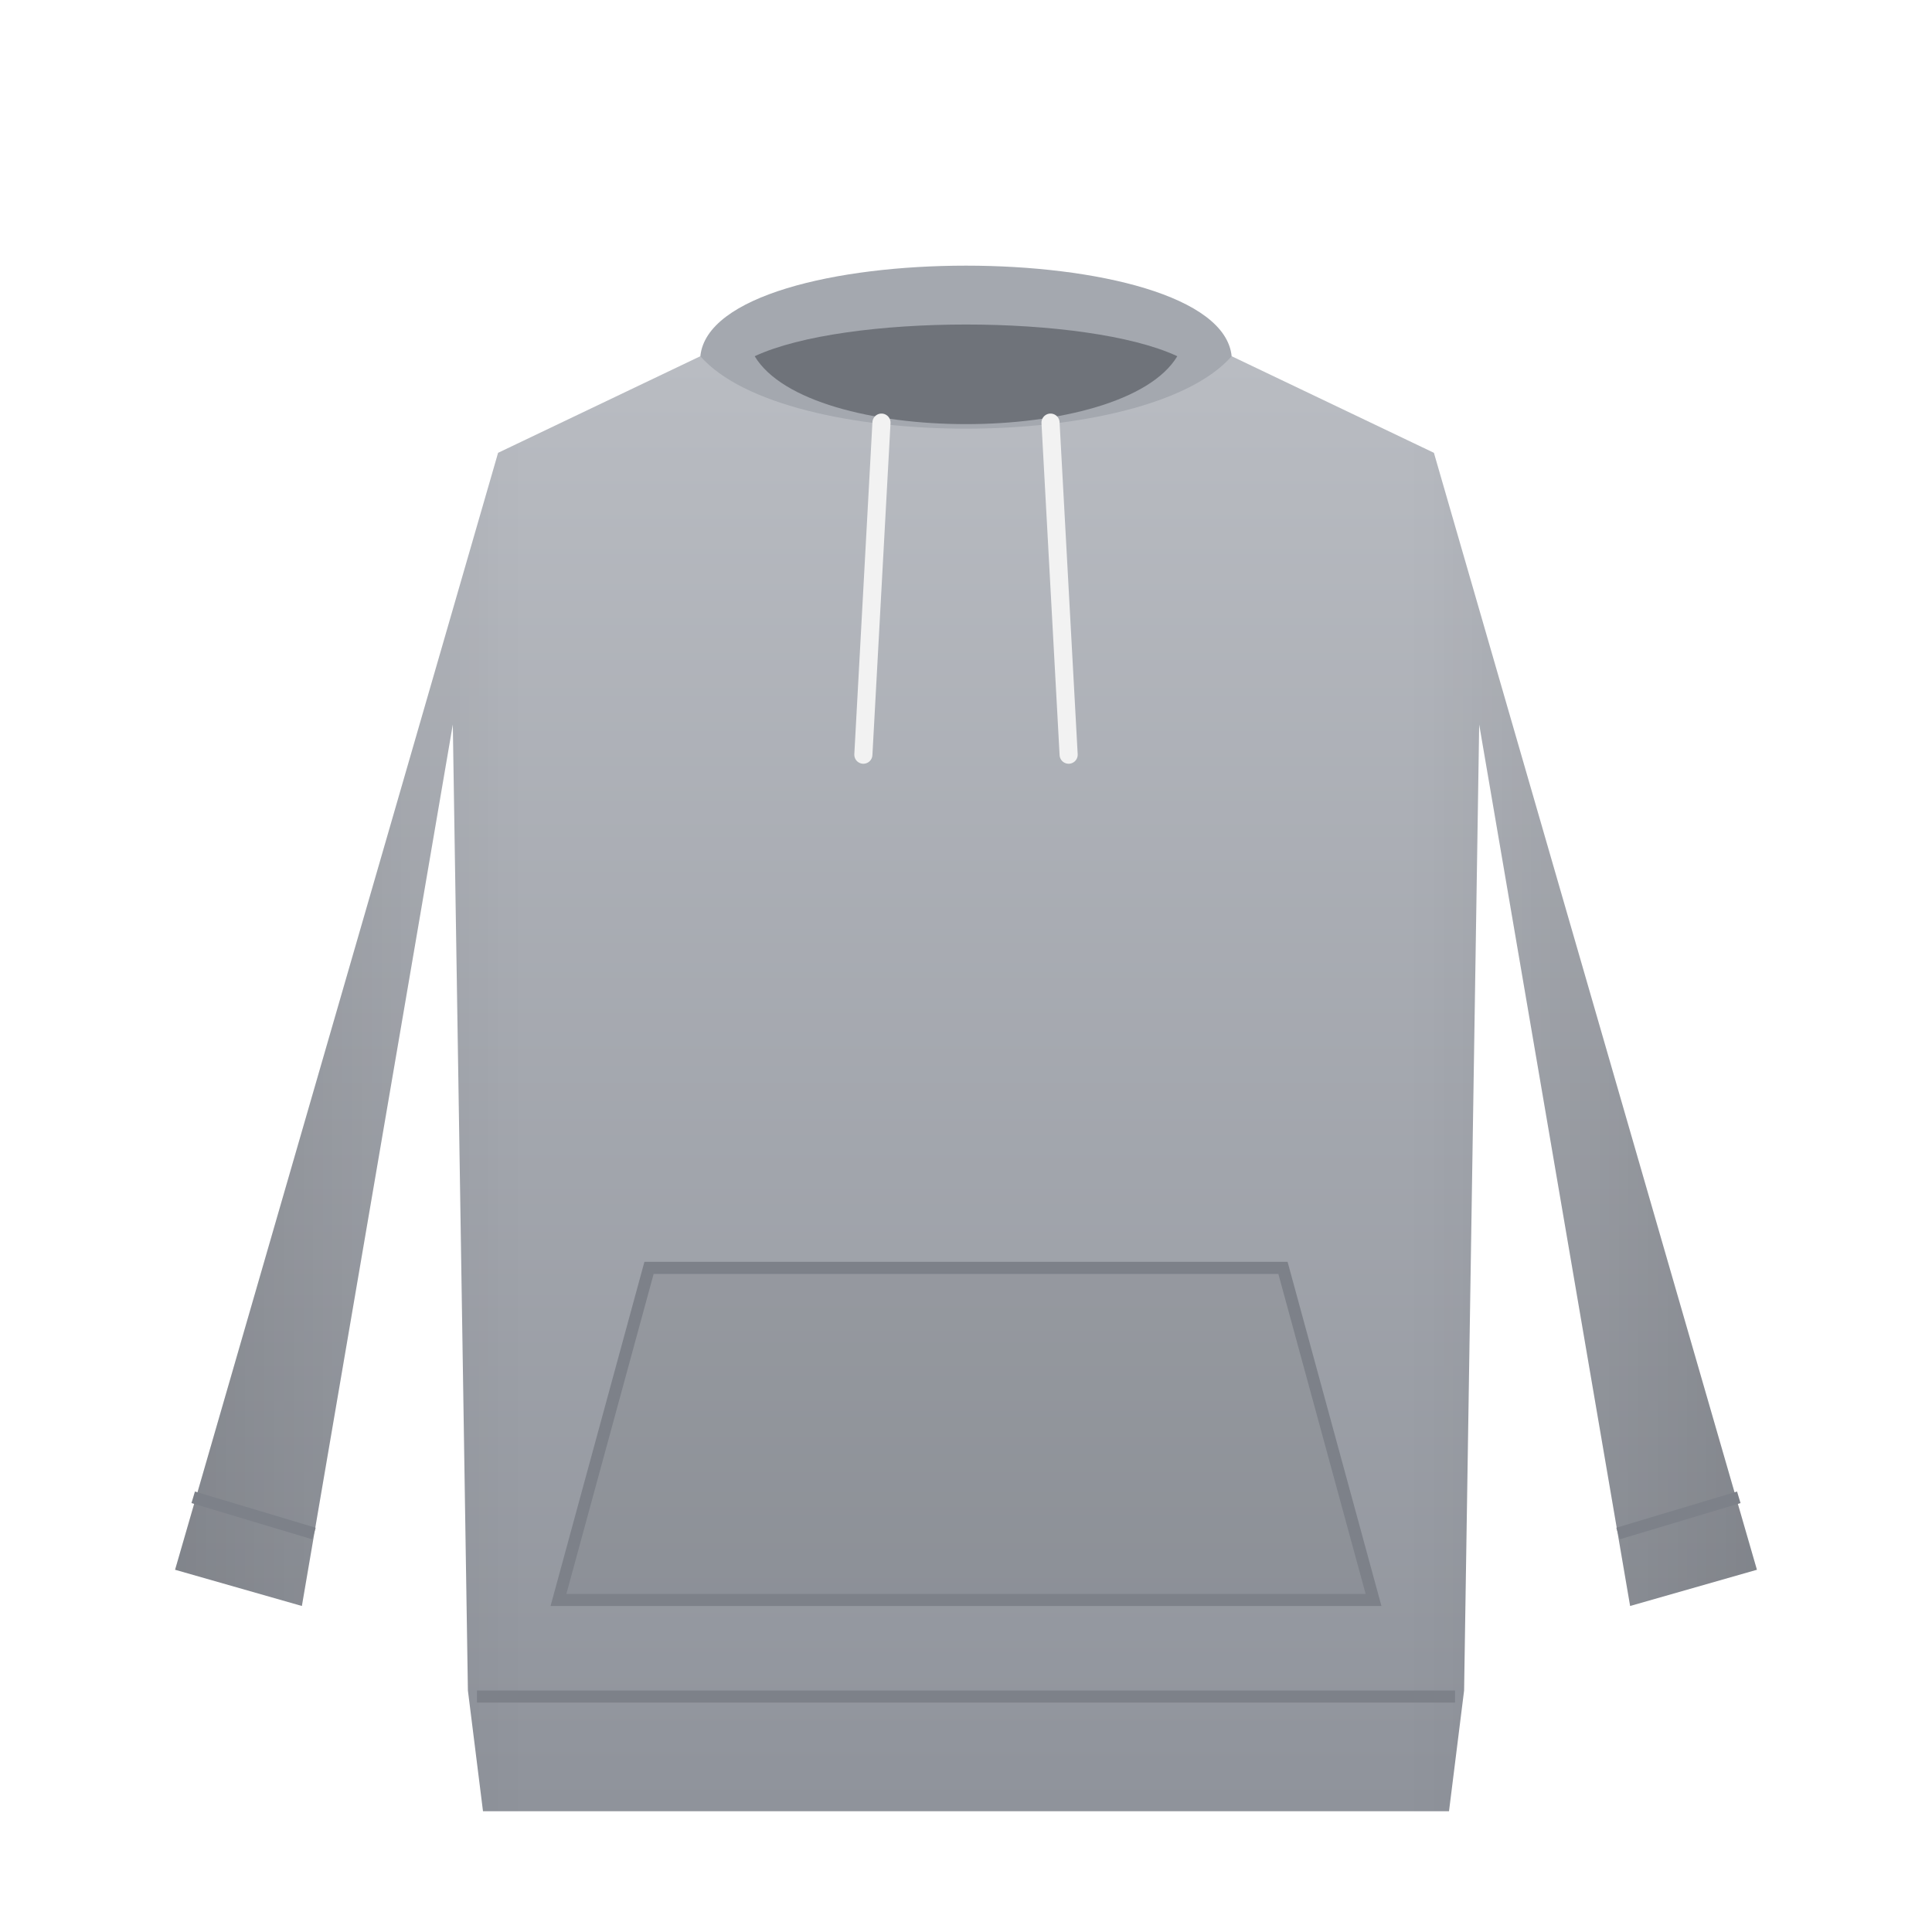
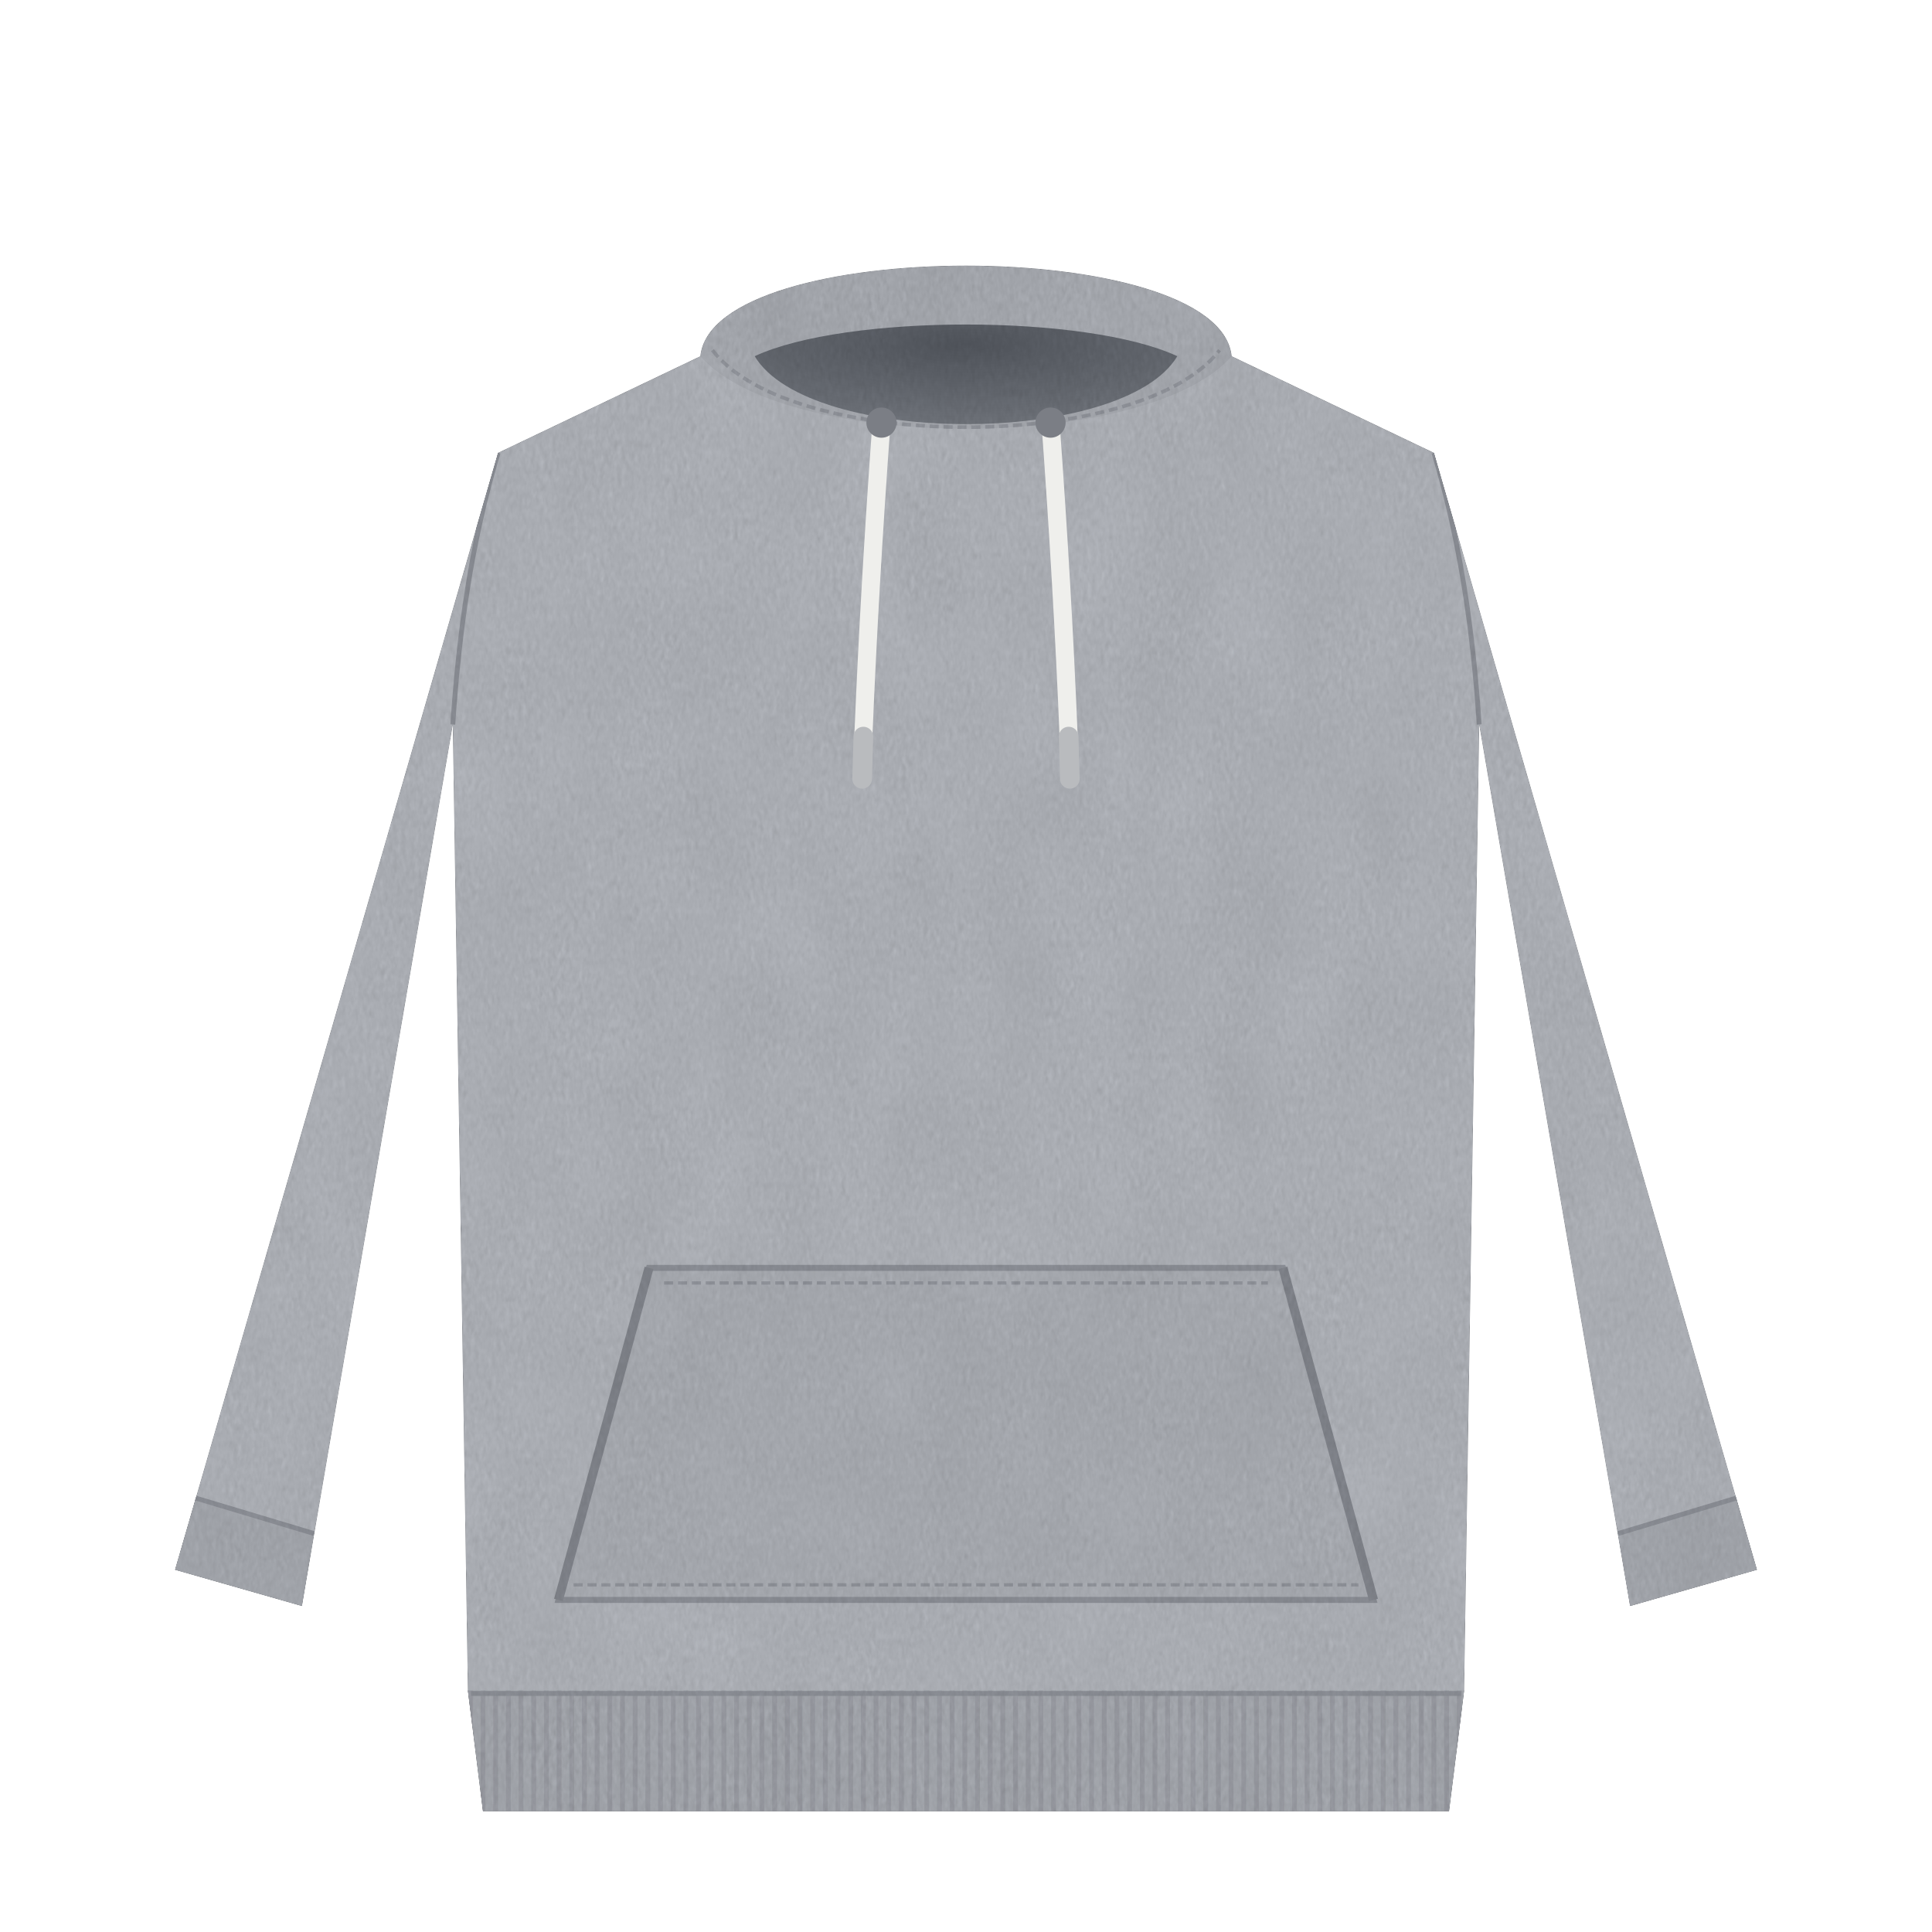
<svg xmlns="http://www.w3.org/2000/svg" viewBox="0 0 640 640" width="640" height="640">
  <defs>
-     <linearGradient id="body" x1="0" y1="0" x2="0" y2="1">
-       <stop offset="0" stop-color="#b9bcc2" />
-       <stop offset="1" stop-color="#8f939b" />
-     </linearGradient>
-     <linearGradient id="shade" x1="0" y1="0" x2="1" y2="0">
-       <stop offset="0" stop-color="#000" stop-opacity="0.14" />
-       <stop offset="0.22" stop-color="#000" stop-opacity="0" />
-       <stop offset="0.78" stop-color="#000" stop-opacity="0" />
-       <stop offset="1" stop-color="#000" stop-opacity="0.14" />
-     </linearGradient>
+     <filter id="heather" x="0" y="0" width="100%" height="100%" color-interpolation-filters="sRGB">
+       <feTurbulence type="fractalNoise" baseFrequency="0.7 0.35" numOctaves="2" seed="8" result="fleck" />
+       <feTurbulence type="fractalNoise" baseFrequency="0.04 0.025" numOctaves="3" seed="1" result="mottle" />
+       <feComposite in="fleck" in2="mottle" operator="arithmetic" k2="0.65" k3="0.35" result="mix" />
+       <feColorMatrix in="mix" type="matrix" values="0.33 0.33 0.33 0 0  0.33 0.33 0.33 0 0  0.33 0.33 0.33 0 0  0 0 0 0 0.5" result="grey" />
+       <feComposite in="SourceGraphic" in2="grey" operator="arithmetic" k1="0.56" k2="0.86" />
+     </filter>
+     <clipPath id="shape">
+       <path d="M232,118 L165,150 L58,520 L100,532 L150,240 L155,560 L160,600 L480,600 L485,560 L490,240 L540,532 L582,520 L475,150 L408,118 Z" />
+     </clipPath>
+     <radialGradient id="hoodIn" cx="0.5" cy="0.2" r="0.8">
+       <stop offset="0" stop-color="#4f535a" />
+       <stop offset="1" stop-color="#6c7077" />
+     </radialGradient>
  </defs>
-   <path d="M232,118 L165,150 L58,520 L100,532 L150,240 L155,560 L160,600 L480,600 L485,560 L490,240 L540,532 L582,520 L475,150 L408,118 Z" fill="url(#body)" />
-   <path d="M232,118 L165,150 L58,520 L100,532 L150,240 L155,560 L160,600 L480,600 L485,560 L490,240 L540,532 L582,520 L475,150 L408,118 Z" fill="url(#shade)" />
-   <path d="M232,118 C236,78 404,78 408,118 C380,150 260,150 232,118 Z" fill="#a4a8af" />
-   <path d="M250,118 C268,148 372,148 390,118 C360,104 280,104 250,118 Z" fill="#6f737a" />
-   <path d="M292,140 L286,250 M348,140 L354,250" stroke="#f2f2f2" stroke-width="6" stroke-linecap="round" />
-   <path d="M215,420 L425,420 L455,530 L185,530 Z" fill="#000" fill-opacity="0.06" stroke="#7d8189" stroke-width="4" />
-   <path d="M158,562 L482,562" stroke="#7d8189" stroke-width="4" />
-   <path d="M64,496 L104,508 M576,496 L536,508" stroke="#7d8189" stroke-width="4" />
+   <g filter="url(#heather)">
+     <path d="M232,118 L165,150 L58,520 L100,532 L150,240 L155,560 L160,600 L480,600 L485,560 L490,240 L540,532 L582,520 L475,150 L408,118 Z" fill="#a9acb2" />
+     <g clip-path="url(#shape)" fill="none">
+       <path d="M165,150 C156,180 152,210 150,240 M475,150 C484,180 488,210 490,240" stroke="#868990" stroke-width="1.6" />
+       <path d="M215,420 L425,420 L455,530 L185,530 Z" fill="#a3a6ac" stroke="#868990" stroke-width="2" />
+       <path d="M220,425 L420,425 M190,525 L450,525" stroke="#8b8e95" stroke-width="1.1" stroke-dasharray="3 1.6" />
+       <path d="M215,420 L185,530 M425,420 L455,530" stroke="#7c7f86" stroke-width="3" />
+       <path d="M155,560 L485,560 L480,600 L160,600 Z" fill="#9fa2a8" />
+       <path d="M155,580 L485,580" stroke="#8a8d94" stroke-width="40" stroke-dasharray="1.6 2.6" stroke-opacity="0.55" />
+       <path d="M156,561 L484,561" stroke="#878a91" stroke-width="1.6" />
+       <path d="M64,496 L104,508 L100,532 L58,520 Z M576,496 L536,508 L540,532 L582,520 Z" fill="#9fa2a8" />
+       <path d="M64,496 L104,508 M576,496 L536,508" stroke="#878a91" stroke-width="1.6" />
+     </g>
+     <path d="M232,118 C236,78 404,78 408,118 C380,150 260,150 232,118 Z" fill="#a1a4aa" />
+     <path d="M250,118 C268,148 372,148 390,118 C360,104 280,104 250,118 Z" fill="url(#hoodIn)" />
+     <path d="M236,116 C262,150 378,150 404,116" fill="none" stroke="#8b8e95" stroke-width="1.2" stroke-dasharray="3 1.6" />
+   </g>
+   <g stroke-linecap="round" fill="none">
+     <path d="M292,140 Q288,195 286,244" stroke="#efefec" stroke-width="6" />
+     <path d="M348,140 Q352,195 354,244" stroke="#efefec" stroke-width="6" />
+     <path d="M286,244 L285.6,258 M354,244 L354.4,258" stroke="#b9bbbe" stroke-width="6.5" />
+   </g>
+   <circle cx="292" cy="140" r="5" fill="#7b7e85" />
+   <circle cx="348" cy="140" r="5" fill="#7b7e85" />
</svg>
